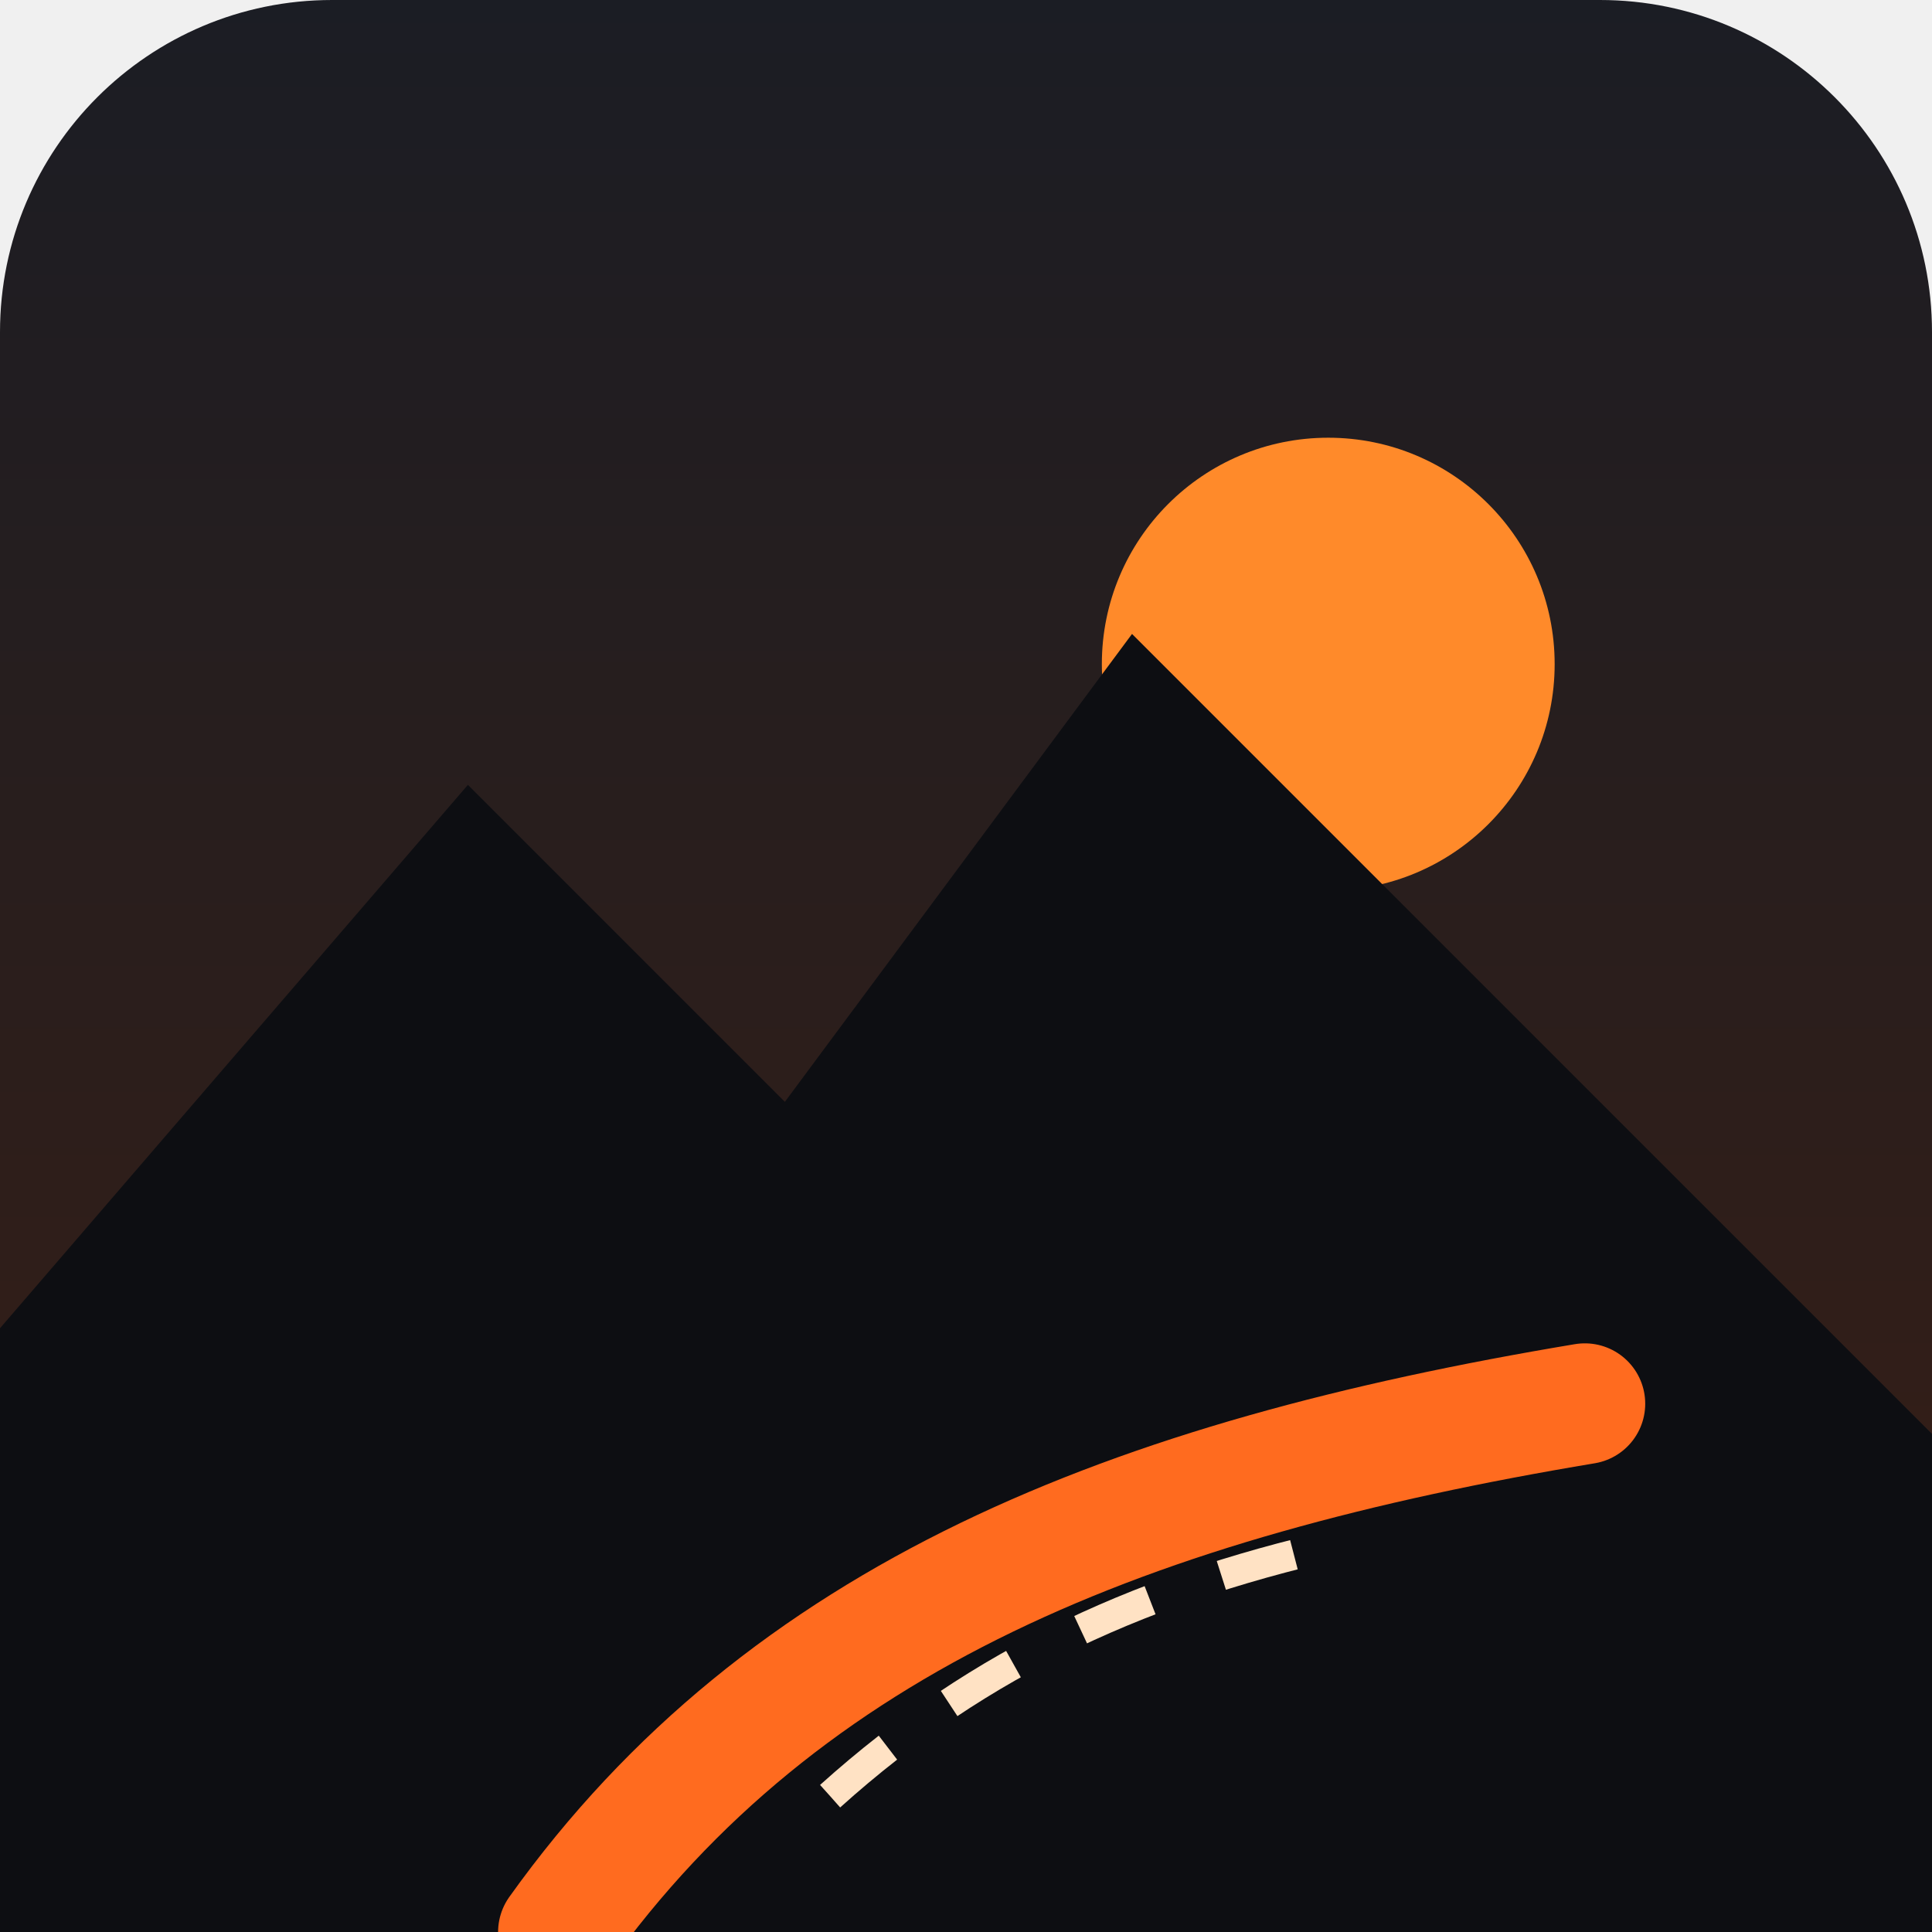
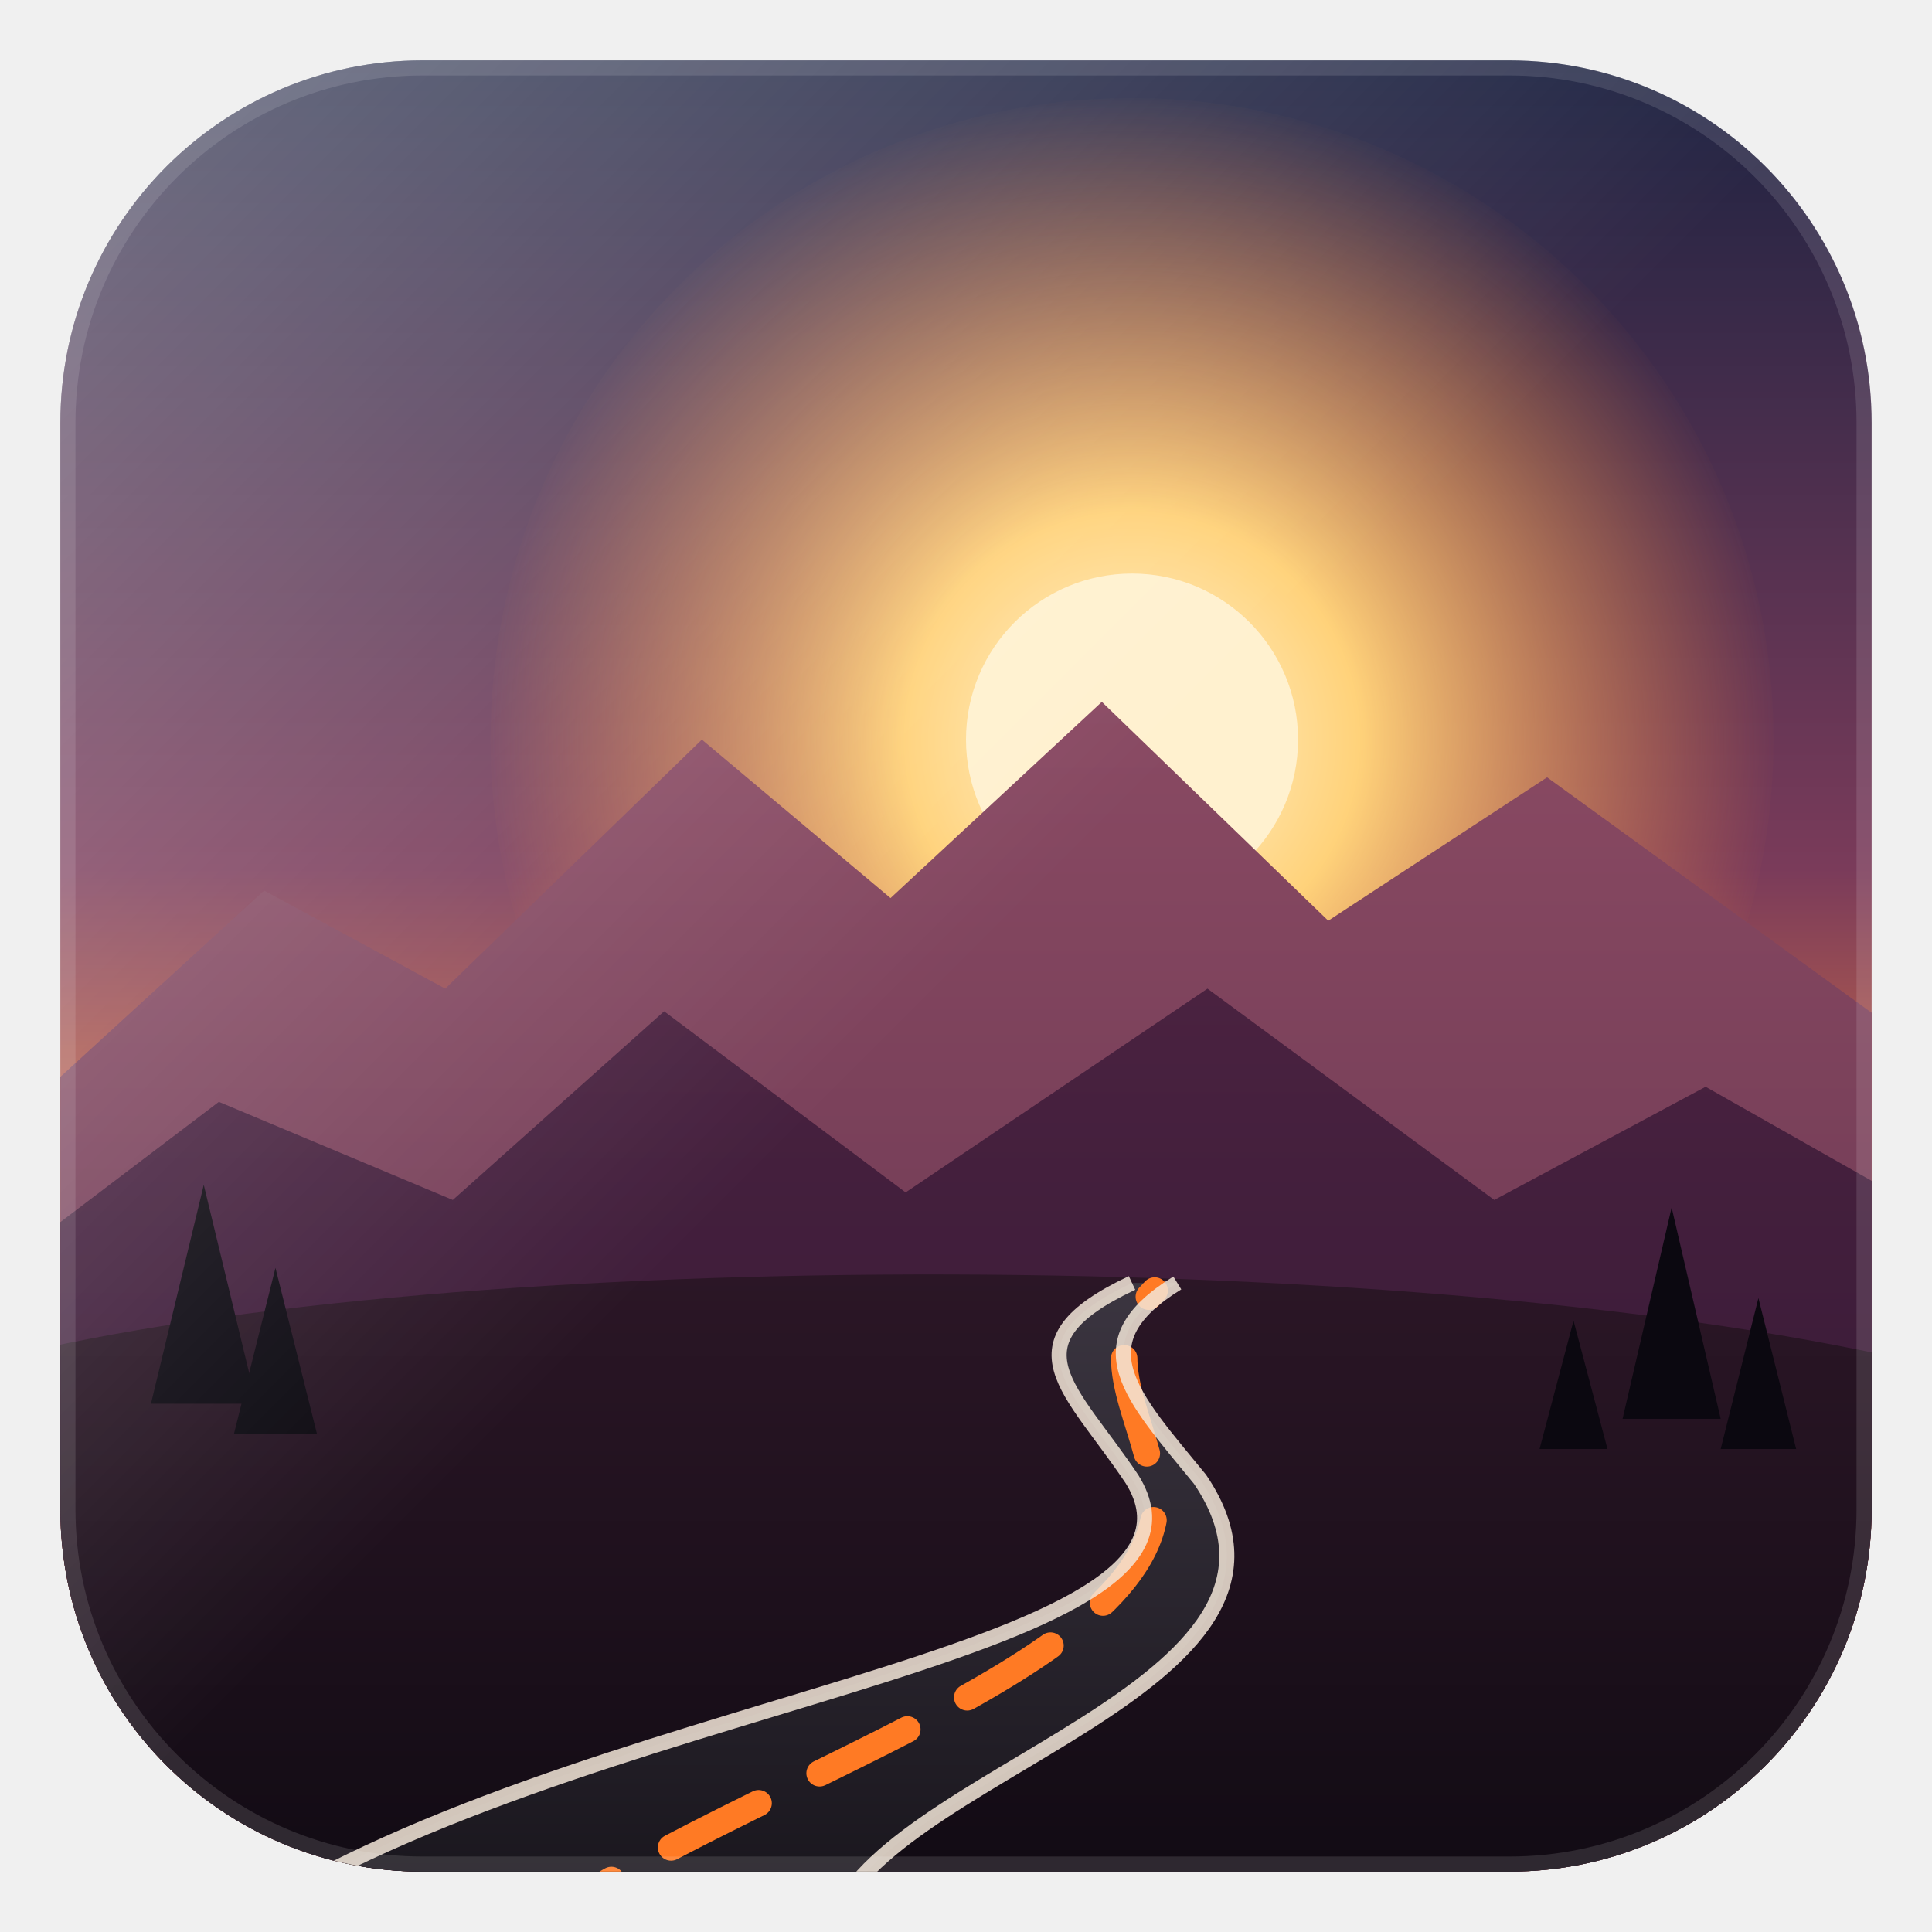
- <svg xmlns="http://www.w3.org/2000/svg" viewBox="0 0 256 256">
+ <svg xmlns="http://www.w3.org/2000/svg" viewBox="0 0 512 512">
  <defs>
    <linearGradient id="sky" x1="0" y1="0" x2="0" y2="1">
-       <stop offset="0" stop-color="#1b1d24" />
-       <stop offset="1" stop-color="#3a1f14" />
+       <stop offset="0" stop-color="#14203f" />
+       <stop offset="0.45" stop-color="#7a3b5a" />
+       <stop offset="0.72" stop-color="#ff8a3d" />
+       <stop offset="1" stop-color="#ffc277" />
    </linearGradient>
+     <radialGradient id="sun" cx="0.5" cy="0.5" r="0.5">
+       <stop offset="0" stop-color="#fff4d6" />
+       <stop offset="0.35" stop-color="#ffd27a" />
+       <stop offset="1" stop-color="#ff8a3d" stop-opacity="0" />
+     </radialGradient>
+     <linearGradient id="ridgeFar" x1="0" y1="0" x2="0" y2="1">
+       <stop offset="0" stop-color="#8a4a63" />
+       <stop offset="1" stop-color="#5c2f4a" />
+     </linearGradient>
+     <linearGradient id="ridgeMid" x1="0" y1="0" x2="0" y2="1">
+       <stop offset="0" stop-color="#4a2240" />
+       <stop offset="1" stop-color="#2a1430" />
+     </linearGradient>
+     <linearGradient id="ground" x1="0" y1="0" x2="0" y2="1">
+       <stop offset="0" stop-color="#2b1626" />
+       <stop offset="1" stop-color="#0f0a12" />
+     </linearGradient>
+     <linearGradient id="road" x1="0" y1="0" x2="0" y2="1">
+       <stop offset="0" stop-color="#3b3540" />
+       <stop offset="1" stop-color="#17141b" />
+     </linearGradient>
+     <linearGradient id="rim" x1="0" y1="0" x2="1" y2="1">
+       <stop offset="0" stop-color="#ffffff" stop-opacity="0.35" />
+       <stop offset="0.5" stop-color="#ffffff" stop-opacity="0" />
+     </linearGradient>
+     <clipPath id="tile">
+       <rect x="16" y="16" width="480" height="480" rx="96" />
+     </clipPath>
  </defs>
-   <rect width="256" height="256" rx="44" fill="url(#sky)" />
-   <circle cx="176" cy="88" r="30" fill="#ff8a2a" />
-   <path d="M0 176 L62 104 L104 146 L150 84 L256 190 L256 256 L0 256 Z" fill="#0d0e12" />
-   <path d="M74 256 C104 214 150 196 210 186" stroke="#ff6b1f" stroke-width="16" fill="none" stroke-linecap="round" />
-   <path d="M110 238 C130 220 152 210 180 204" stroke="#ffe2c4" stroke-width="4" stroke-dasharray="10 10" fill="none" />
+   <g clip-path="url(#tile)">
+     <rect x="0" y="0" width="512" height="512" fill="url(#sky)" />
+     <circle cx="300" cy="196" r="170" fill="url(#sun)" />
+     <circle cx="300" cy="196" r="44" fill="#fff1cf" />
+     <path d="M0 300 L70 236 L118 262 L186 196 L236 238 L292 186 L352 244 L410 206 L512 280 L512 512 L0 512 Z" fill="url(#ridgeFar)" />
+     <path d="M0 336 L58 292 L120 318 L176 268 L240 316 L320 262 L396 318 L452 288 L512 322 L512 512 L0 512 Z" fill="url(#ridgeMid)" />
+     <path d="M0 360 C120 330 380 330 512 362 L512 512 L0 512 Z" fill="url(#ground)" />
+     <path d="M60 512 C150 450 330 440 300 392 C284 368 266 356 300 340 L312 340 C286 356 300 370 318 392 C356 448 230 470 220 512 Z" fill="url(#road)" />
+     <path d="M140 512 C200 470 312 440 306 394 C302 372 290 358 306 342" stroke="#ff7a24" stroke-width="7" fill="none" stroke-linecap="round" stroke-dasharray="26 18" />
+     <path d="M60 512 C150 450 330 440 300 392 C284 368 266 356 300 340" stroke="#f3e6d8" stroke-width="4" fill="none" opacity="0.85" />
+     <path d="M220 512 C230 470 356 448 318 392 C300 370 286 356 312 340" stroke="#f3e6d8" stroke-width="4" fill="none" opacity="0.85" />
+     <g fill="#0b0810">
+       <path d="M40 372 l14 -58 l14 58 z" />
+       <path d="M62 380 l11 -44 l11 44 z" />
+       <path d="M430 376 l13 -56 l13 56 z" />
+       <path d="M456 384 l10 -40 l10 40 z" />
+       <path d="M408 384 l9 -34 l9 34 z" />
+     </g>
+   </g>
+   <rect x="16" y="16" width="480" height="480" rx="96" fill="url(#rim)" />
+   <rect x="18" y="18" width="476" height="476" rx="94" fill="none" stroke="#ffffff" stroke-opacity="0.12" stroke-width="4" />
</svg>
